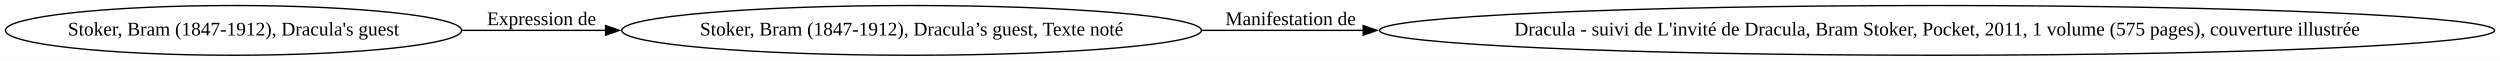
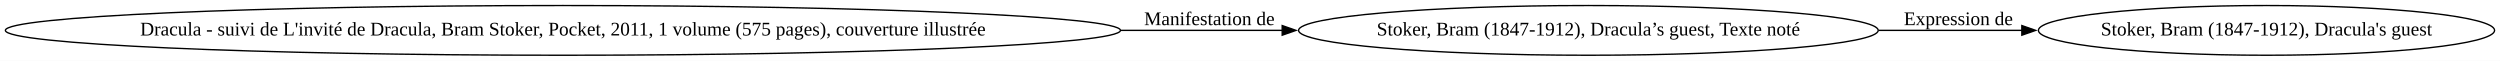
<svg xmlns="http://www.w3.org/2000/svg" width="1440pt" height="35pt" viewBox="0.00 0.00 1440.00 35.00">
  <g id="graph0" class="graph" transform="scale(0.795465 0.795465) rotate(0) translate(4 40)">
    <polygon fill="white" stroke="none" points="-4,4 -4,-40 1806.26,-40 1806.26,4 -4,4" />
    <g id="node1" class="node">
-       <ellipse fill="none" stroke="black" cx="165.09" cy="-18" rx="165.17" ry="18" />
-       <text text-anchor="middle" x="165.09" y="-14.3" font-family="Times New Roman,serif" font-size="14.00">Stoker, Bram (1847-1912), Dracula's guest</text>
+       <ellipse fill="none" stroke="black" cx="1637.18" cy="-18" rx="165.17" ry="18" />
+       <text text-anchor="middle" x="1637.18" y="-14.3" font-family="Times New Roman,serif" font-size="14.00">Stoker, Bram (1847-1912), Dracula's guest</text>
    </g>
    <g id="node2" class="node">
-       <ellipse fill="none" stroke="black" cx="656.1" cy="-18" rx="209.86" ry="18" />
-       <text text-anchor="middle" x="656.1" y="-14.3" font-family="Times New Roman,serif" font-size="14.00">Stoker, Bram (1847-1912), Dracula’s guest, Texte noté</text>
+       <ellipse fill="none" stroke="black" cx="1146.16" cy="-18" rx="209.86" ry="18" />
+       <text text-anchor="middle" x="1146.16" y="-14.3" font-family="Times New Roman,serif" font-size="14.00">Stoker, Bram (1847-1912), Dracula’s guest, Texte noté</text>
    </g>
    <g id="edge1" class="edge">
-       <path fill="none" stroke="black" d="M330.62,-18C364.04,-18 399.69,-18 434.68,-18" />
-       <polygon fill="black" stroke="black" points="434.5,-21.5 444.5,-18 434.5,-14.5 434.5,-21.5" />
-       <text text-anchor="middle" x="388.17" y="-21.8" font-family="Times New Roman,serif" font-size="14.00">Expression de</text>
+       <path fill="none" stroke="black" d="M1356.32,-18C1390.93,-18 1426.51,-18 1460.19,-18" />
+       <polygon fill="black" stroke="black" points="1460.03,-21.5 1470.03,-18 1460.03,-14.5 1460.03,-21.5" />
+       <text text-anchor="middle" x="1414.09" y="-21.8" font-family="Times New Roman,serif" font-size="14.00">Expression de</text>
    </g>
    <g id="node3" class="node">
-       <ellipse fill="none" stroke="black" cx="1398.65" cy="-18" rx="403.73" ry="18" />
-       <text text-anchor="middle" x="1398.65" y="-14.3" font-family="Times New Roman,serif" font-size="14.00">Dracula - suivi de L'invité de Dracula, Bram Stoker, Pocket, 2011, 1 volume (575 pages), couverture illustrée</text>
+       <ellipse fill="none" stroke="black" cx="403.61" cy="-18" rx="403.73" ry="18" />
+       <text text-anchor="middle" x="403.61" y="-14.3" font-family="Times New Roman,serif" font-size="14.00">Dracula - suivi de L'invité de Dracula, Bram Stoker, Pocket, 2011, 1 volume (575 pages), couverture illustrée</text>
    </g>
    <g id="edge2" class="edge">
-       <path fill="none" stroke="black" d="M866.34,-18C903.29,-18 942.89,-18 983.2,-18" />
-       <polygon fill="black" stroke="black" points="983.07,-21.5 993.07,-18 983.07,-14.5 983.07,-21.5" />
-       <text text-anchor="middle" x="930.53" y="-21.8" font-family="Times New Roman,serif" font-size="14.00">Manifestation de</text>
+       <path fill="none" stroke="black" d="M807.66,-18C847.76,-18 887.34,-18 924.5,-18" />
+       <polygon fill="black" stroke="black" points="924.44,-21.5 934.44,-18 924.44,-14.5 924.44,-21.5" />
+       <text text-anchor="middle" x="871.73" y="-21.8" font-family="Times New Roman,serif" font-size="14.00">Manifestation de</text>
    </g>
  </g>
</svg>
